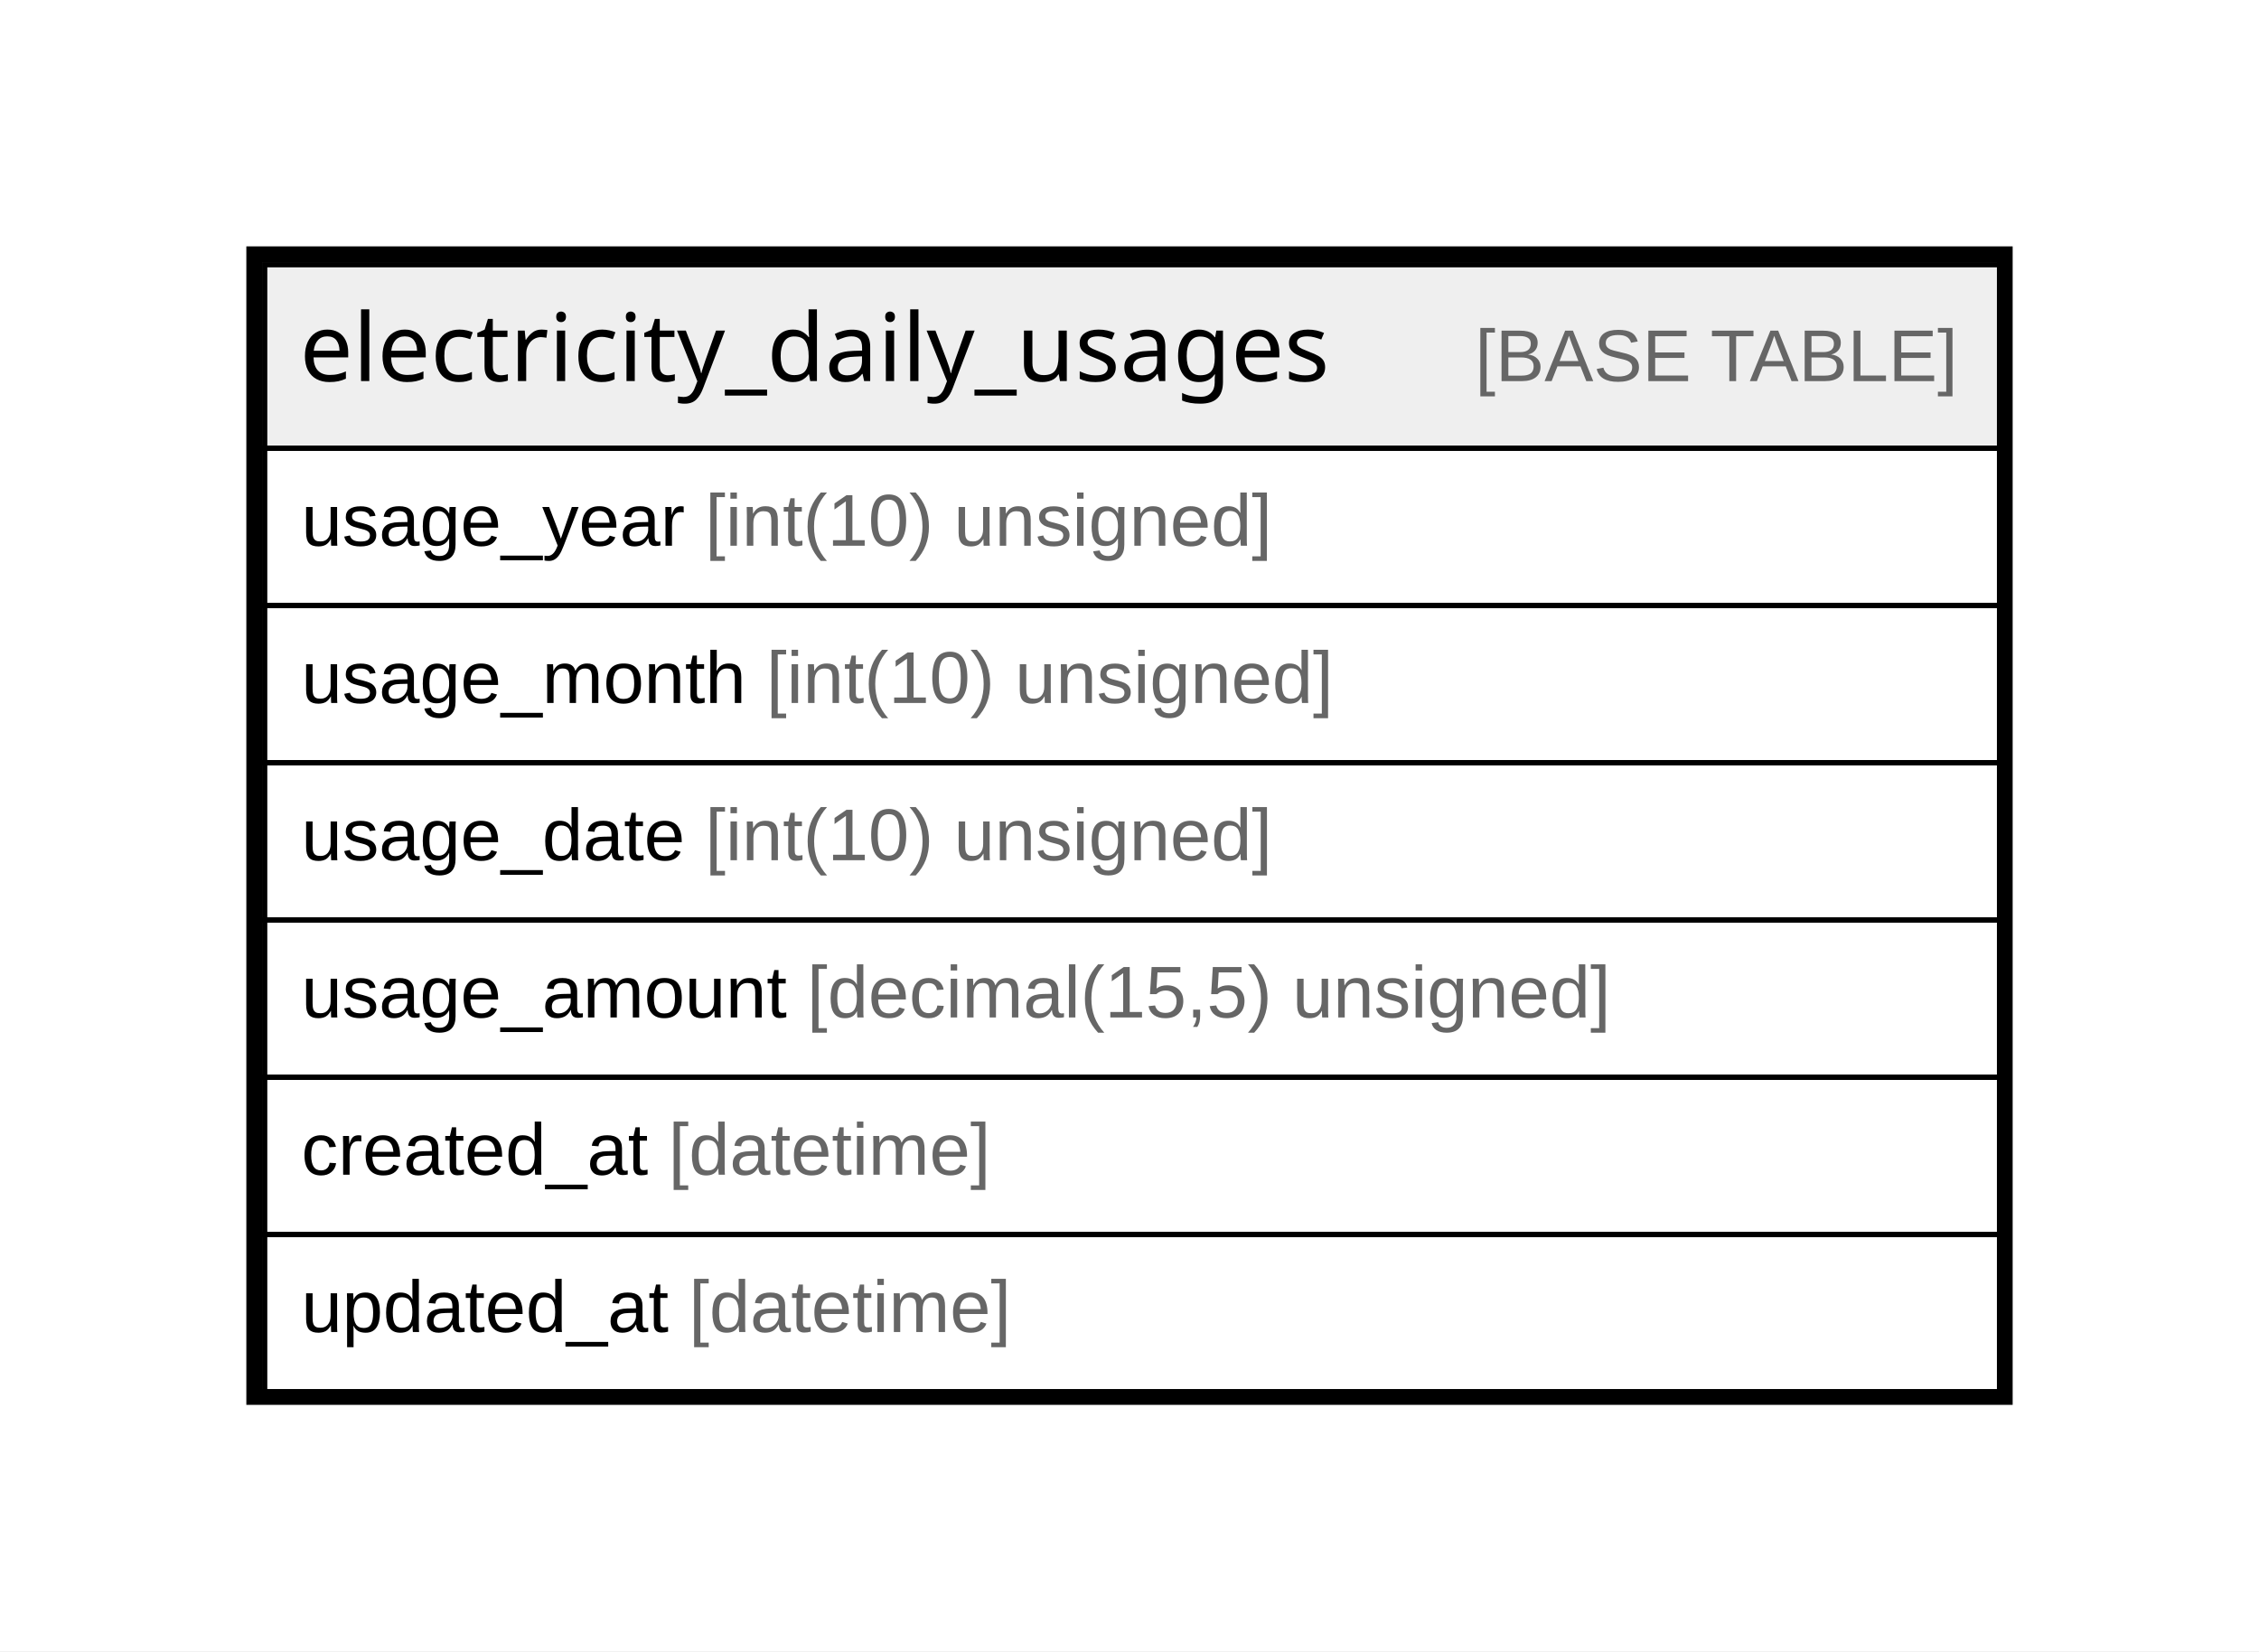
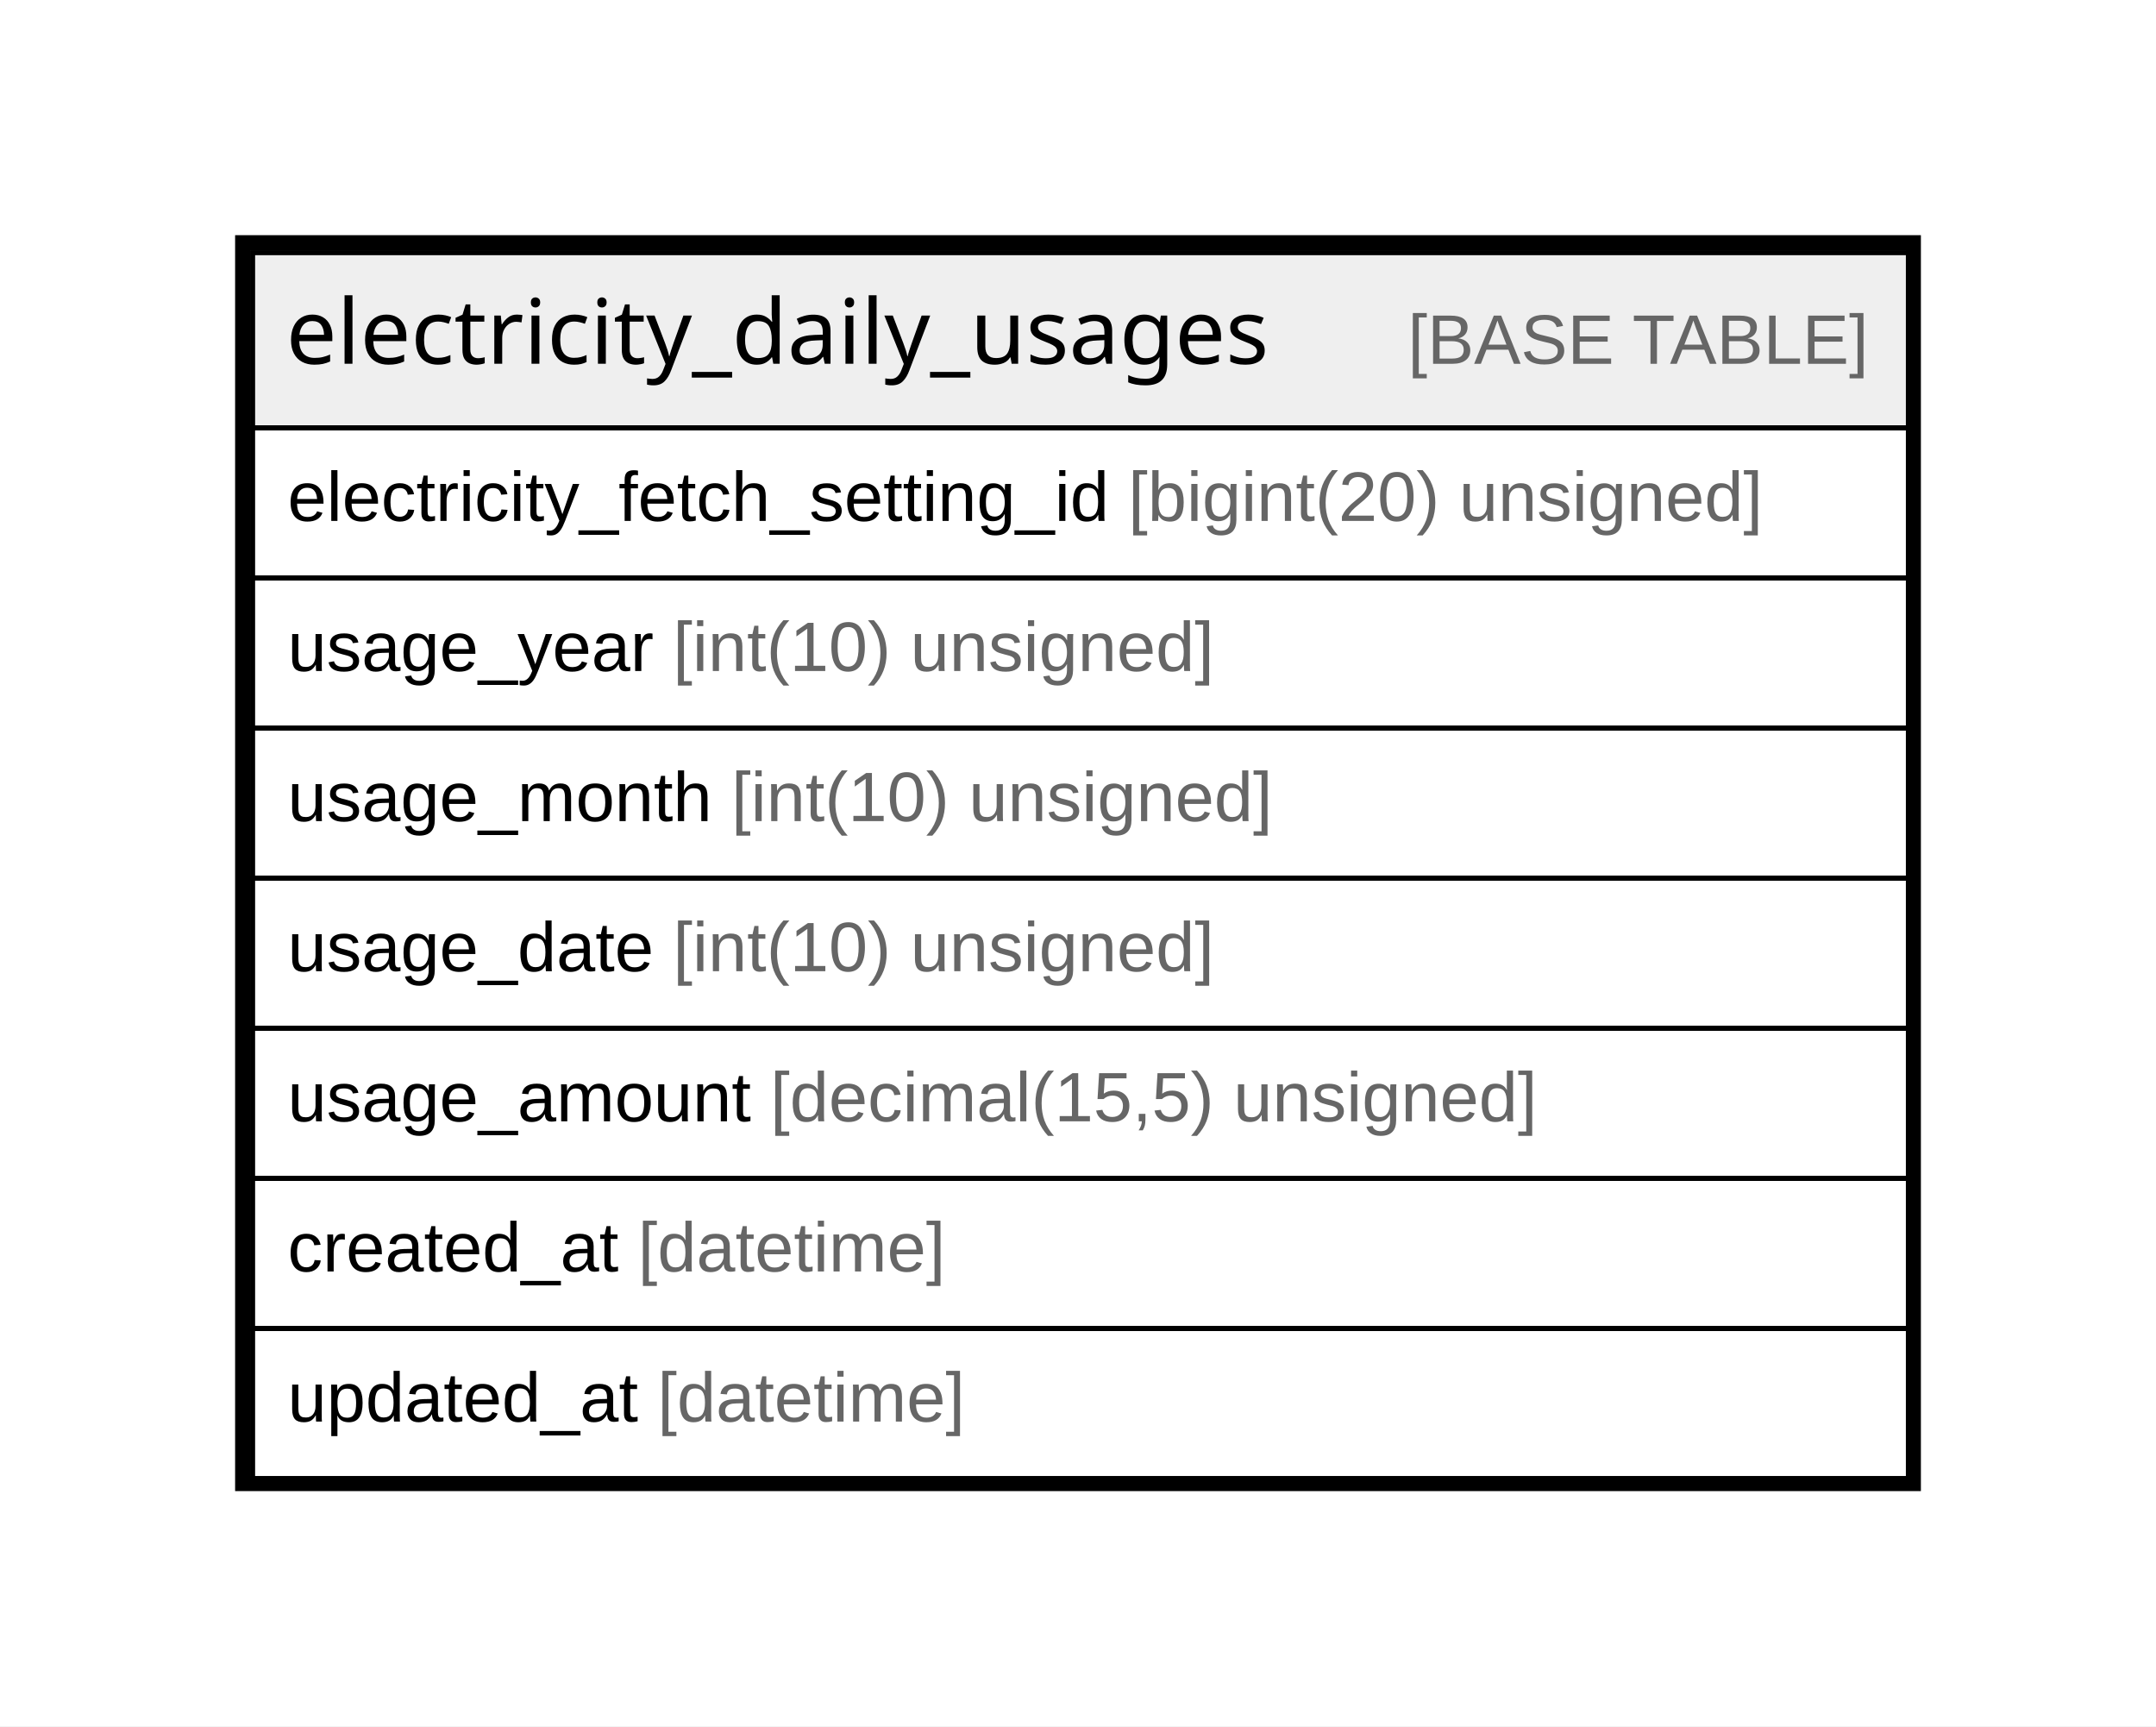
- <svg xmlns="http://www.w3.org/2000/svg" width="431pt" height="315pt" viewBox="0.00 0.00 431.00 315.00">
-   <g id="graph0" class="graph" transform="scale(1 1) rotate(0) translate(4 311)">
-     <polygon fill="#ffffff" stroke="transparent" points="-4,4 -4,-311 427,-311 427,4 -4,4" />
+ <svg xmlns="http://www.w3.org/2000/svg" width="431pt" height="345pt" viewBox="0.00 0.00 431.00 345.00">
+   <g id="graph0" class="graph" transform="scale(1 1) rotate(0) translate(4 341)">
+     <polygon fill="#ffffff" stroke="transparent" points="-4,4 -4,-341 427,-341 427,4 -4,4" />
    <g id="node1" class="node">
-       <polygon fill="#efefef" stroke="transparent" points="46.5,-225.5 46.5,-260.5 377.5,-260.5 377.5,-225.5 46.5,-225.5" />
-       <polygon fill="none" stroke="#000000" points="46.5,-225.5 46.5,-260.5 377.5,-260.5 377.5,-225.5 46.5,-225.5" />
-       <text text-anchor="start" x="53.201" y="-238.3" font-family="Arial Bold" font-size="18.00" fill="#000000">electricity_daily_usages</text>
-       <text text-anchor="start" x="243.231" y="-238.3" font-family="Arial" font-size="14.00" fill="#000000">    </text>
-       <text text-anchor="start" x="277.436" y="-238.3" font-family="Arial" font-size="14.00" fill="#666666">[BASE TABLE]</text>
+       <polygon fill="#efefef" stroke="transparent" points="46.5,-255.5 46.5,-290.5 377.5,-290.5 377.5,-255.5 46.5,-255.5" />
+       <polygon fill="none" stroke="#000000" points="46.5,-255.5 46.5,-290.5 377.5,-290.5 377.5,-255.5 46.5,-255.5" />
+       <text text-anchor="start" x="53.201" y="-268.3" font-family="Arial Bold" font-size="18.00" fill="#000000">electricity_daily_usages</text>
+       <text text-anchor="start" x="243.231" y="-268.3" font-family="Arial" font-size="14.00" fill="#000000">    </text>
+       <text text-anchor="start" x="277.436" y="-268.3" font-family="Arial" font-size="14.00" fill="#666666">[BASE TABLE]</text>
+       <polygon fill="none" stroke="#000000" points="46.5,-225.5 46.5,-255.5 377.5,-255.5 377.5,-225.5 46.5,-225.5" />
+       <text text-anchor="start" x="53.5" y="-236.9" font-family="Arial" font-size="14.00" fill="#000000">electricity_fetch_setting_id </text>
+       <text text-anchor="start" x="221.536" y="-236.9" font-family="Arial" font-size="14.00" fill="#666666">[bigint(20) unsigned]</text>
      <polygon fill="none" stroke="#000000" points="46.5,-195.5 46.5,-225.5 377.5,-225.5 377.5,-195.5 46.5,-195.5" />
      <text text-anchor="start" x="53.5" y="-206.9" font-family="Arial" font-size="14.00" fill="#000000">usage_year </text>
      <text text-anchor="start" x="130.529" y="-206.9" font-family="Arial" font-size="14.00" fill="#666666">[int(10) unsigned]</text>
      <polygon fill="none" stroke="#000000" points="46.5,-165.5 46.5,-195.5 377.5,-195.5 377.5,-165.5 46.5,-165.5" />
      <text text-anchor="start" x="53.5" y="-176.9" font-family="Arial" font-size="14.00" fill="#000000">usage_month </text>
      <text text-anchor="start" x="142.203" y="-176.9" font-family="Arial" font-size="14.00" fill="#666666">[int(10) unsigned]</text>
      <polygon fill="none" stroke="#000000" points="46.5,-135.5 46.5,-165.5 377.5,-165.5 377.5,-135.5 46.5,-135.5" />
      <text text-anchor="start" x="53.5" y="-146.9" font-family="Arial" font-size="14.00" fill="#000000">usage_date </text>
      <text text-anchor="start" x="130.542" y="-146.9" font-family="Arial" font-size="14.00" fill="#666666">[int(10) unsigned]</text>
      <polygon fill="none" stroke="#000000" points="46.5,-105.5 46.5,-135.5 377.5,-135.5 377.5,-105.5 46.5,-105.5" />
      <text text-anchor="start" x="53.5" y="-116.9" font-family="Arial" font-size="14.00" fill="#000000">usage_amount </text>
      <text text-anchor="start" x="149.985" y="-116.9" font-family="Arial" font-size="14.00" fill="#666666">[decimal(15,5) unsigned]</text>
      <polygon fill="none" stroke="#000000" points="46.5,-75.5 46.5,-105.5 377.5,-105.5 377.5,-75.5 46.5,-75.5" />
      <text text-anchor="start" x="53.5" y="-86.9" font-family="Arial" font-size="14.00" fill="#000000">created_at </text>
      <text text-anchor="start" x="123.528" y="-86.9" font-family="Arial" font-size="14.00" fill="#666666">[datetime]</text>
      <polygon fill="none" stroke="#000000" points="46.5,-45.5 46.5,-75.5 377.5,-75.5 377.5,-45.5 46.5,-45.5" />
      <text text-anchor="start" x="53.5" y="-56.9" font-family="Arial" font-size="14.00" fill="#000000">updated_at </text>
      <text text-anchor="start" x="127.433" y="-56.9" font-family="Arial" font-size="14.00" fill="#666666">[datetime]</text>
-       <polygon fill="none" stroke="#000000" stroke-width="3" points="44.5,-44.5 44.5,-262.5 378.5,-262.5 378.5,-44.5 44.5,-44.5" />
+       <polygon fill="none" stroke="#000000" stroke-width="3" points="44.5,-44.5 44.5,-292.5 378.5,-292.5 378.5,-44.5 44.5,-44.5" />
    </g>
  </g>
</svg>
